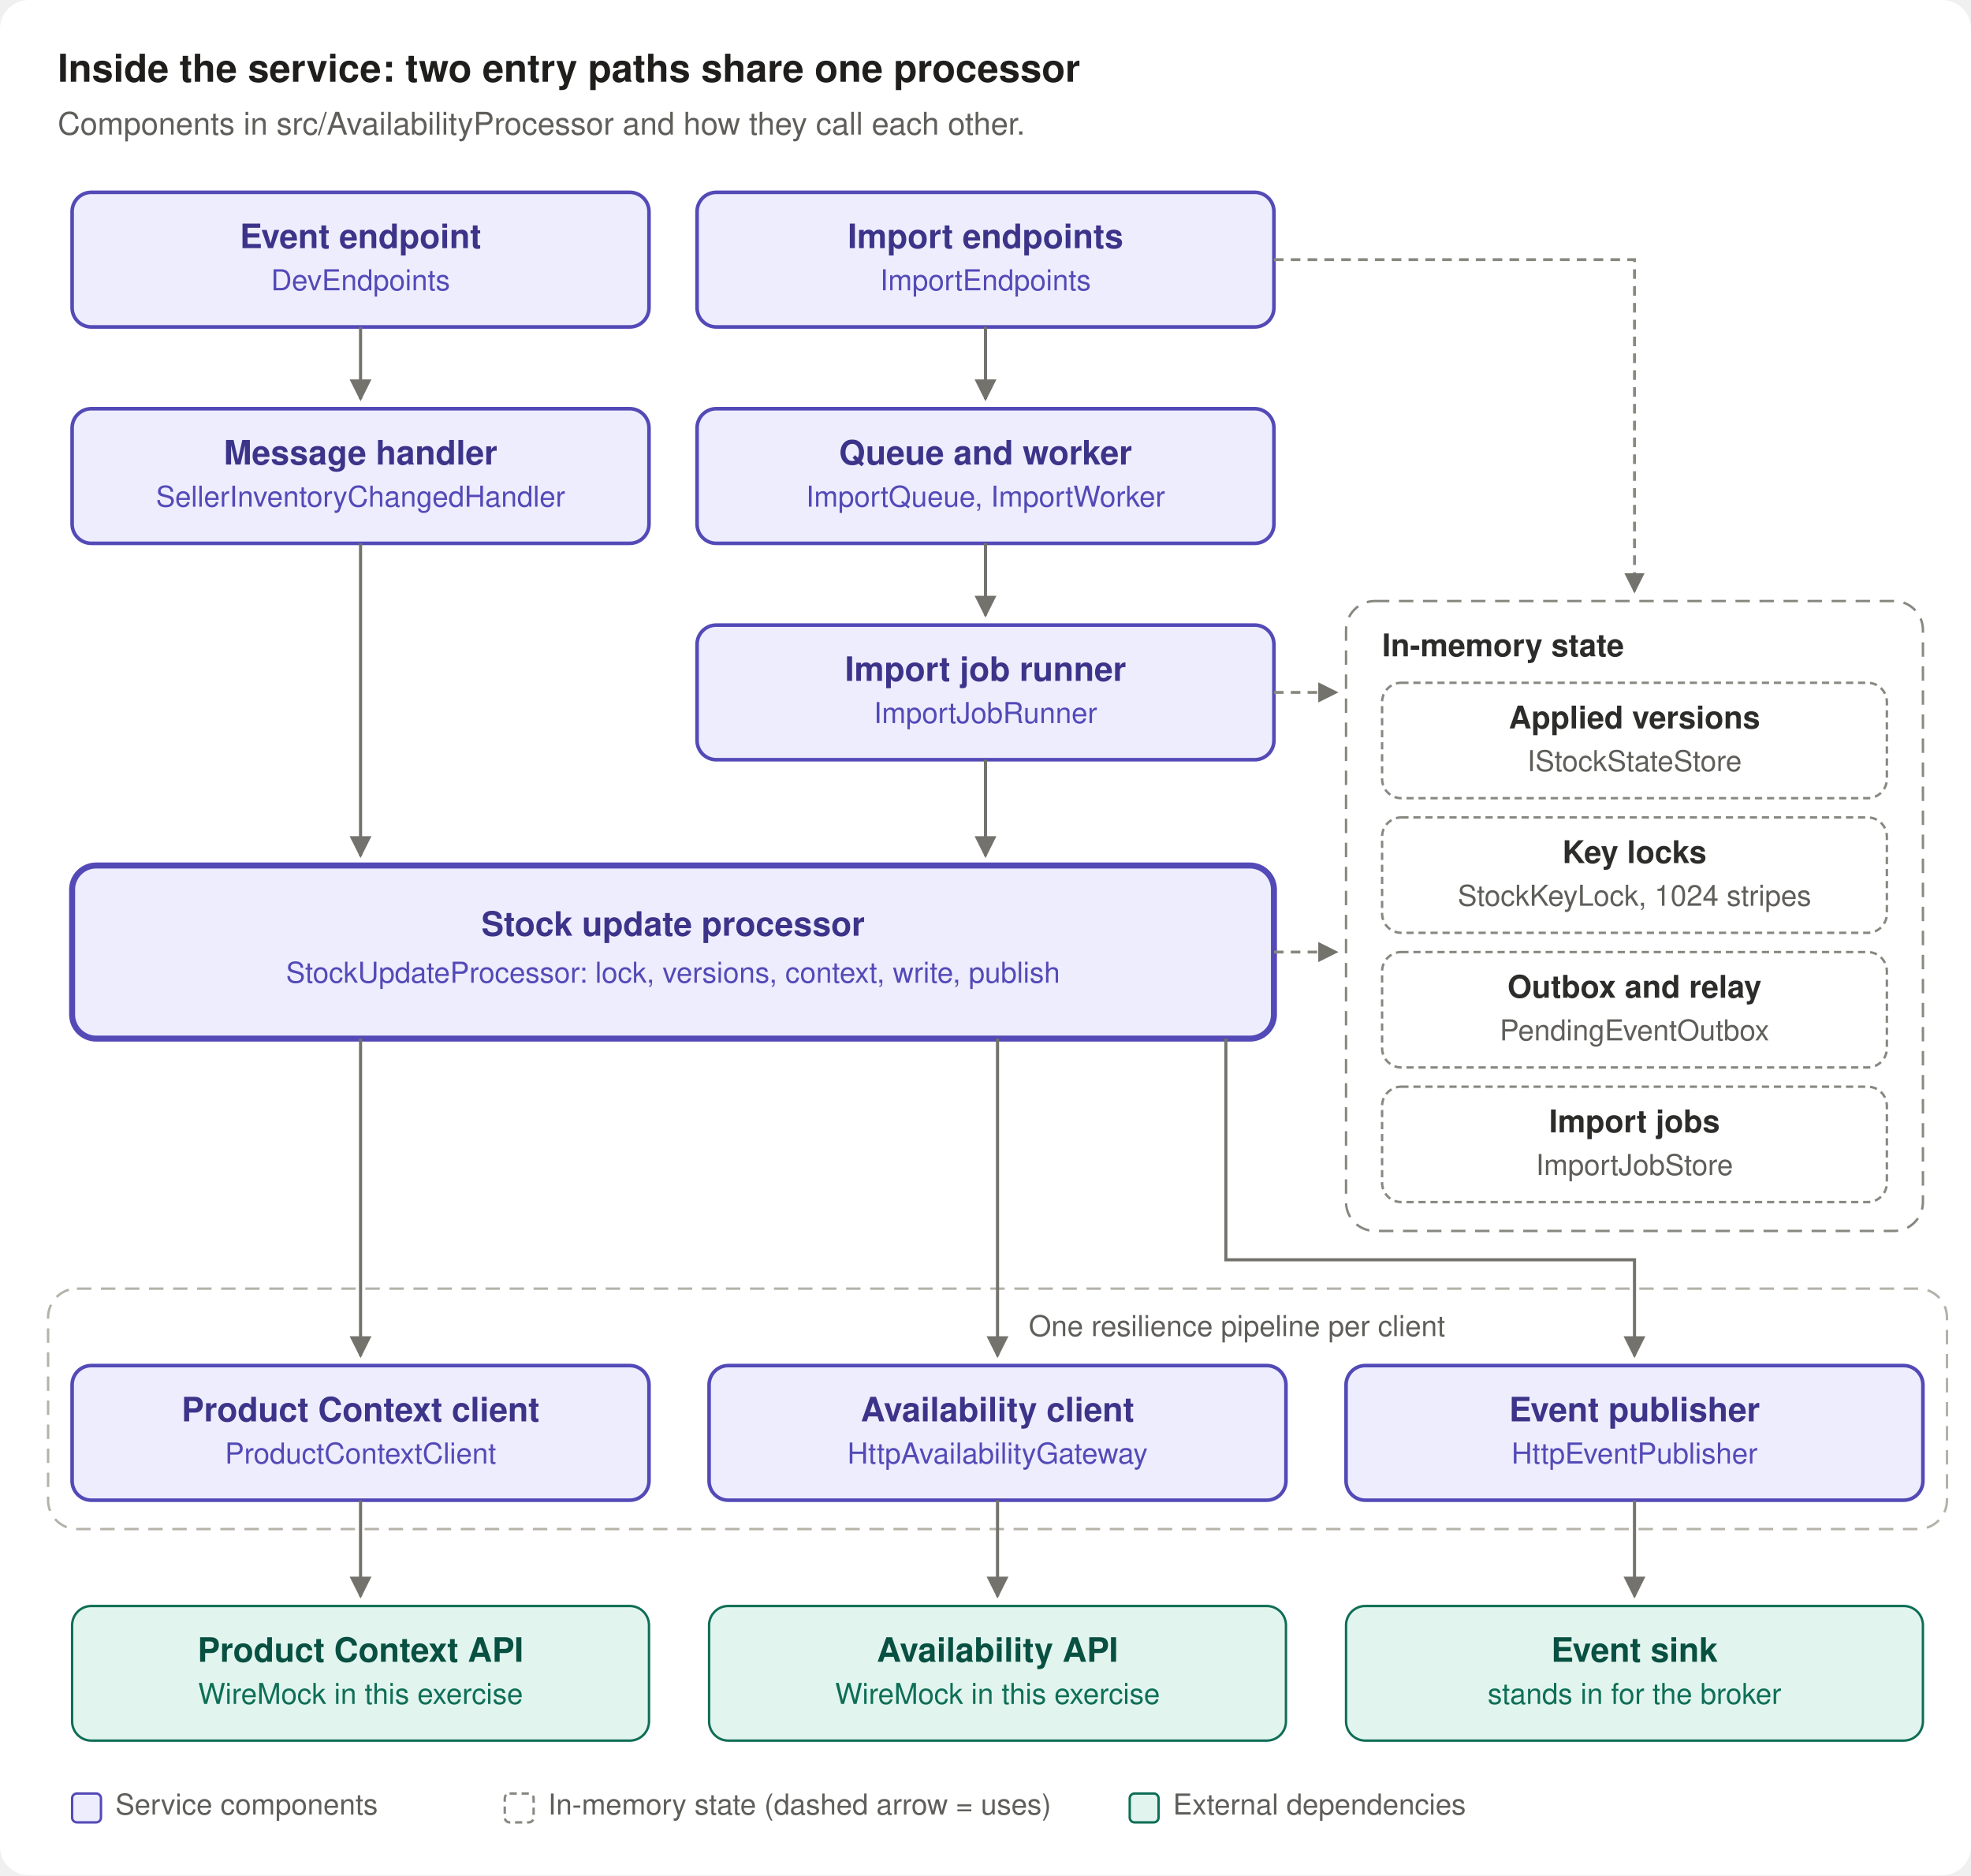
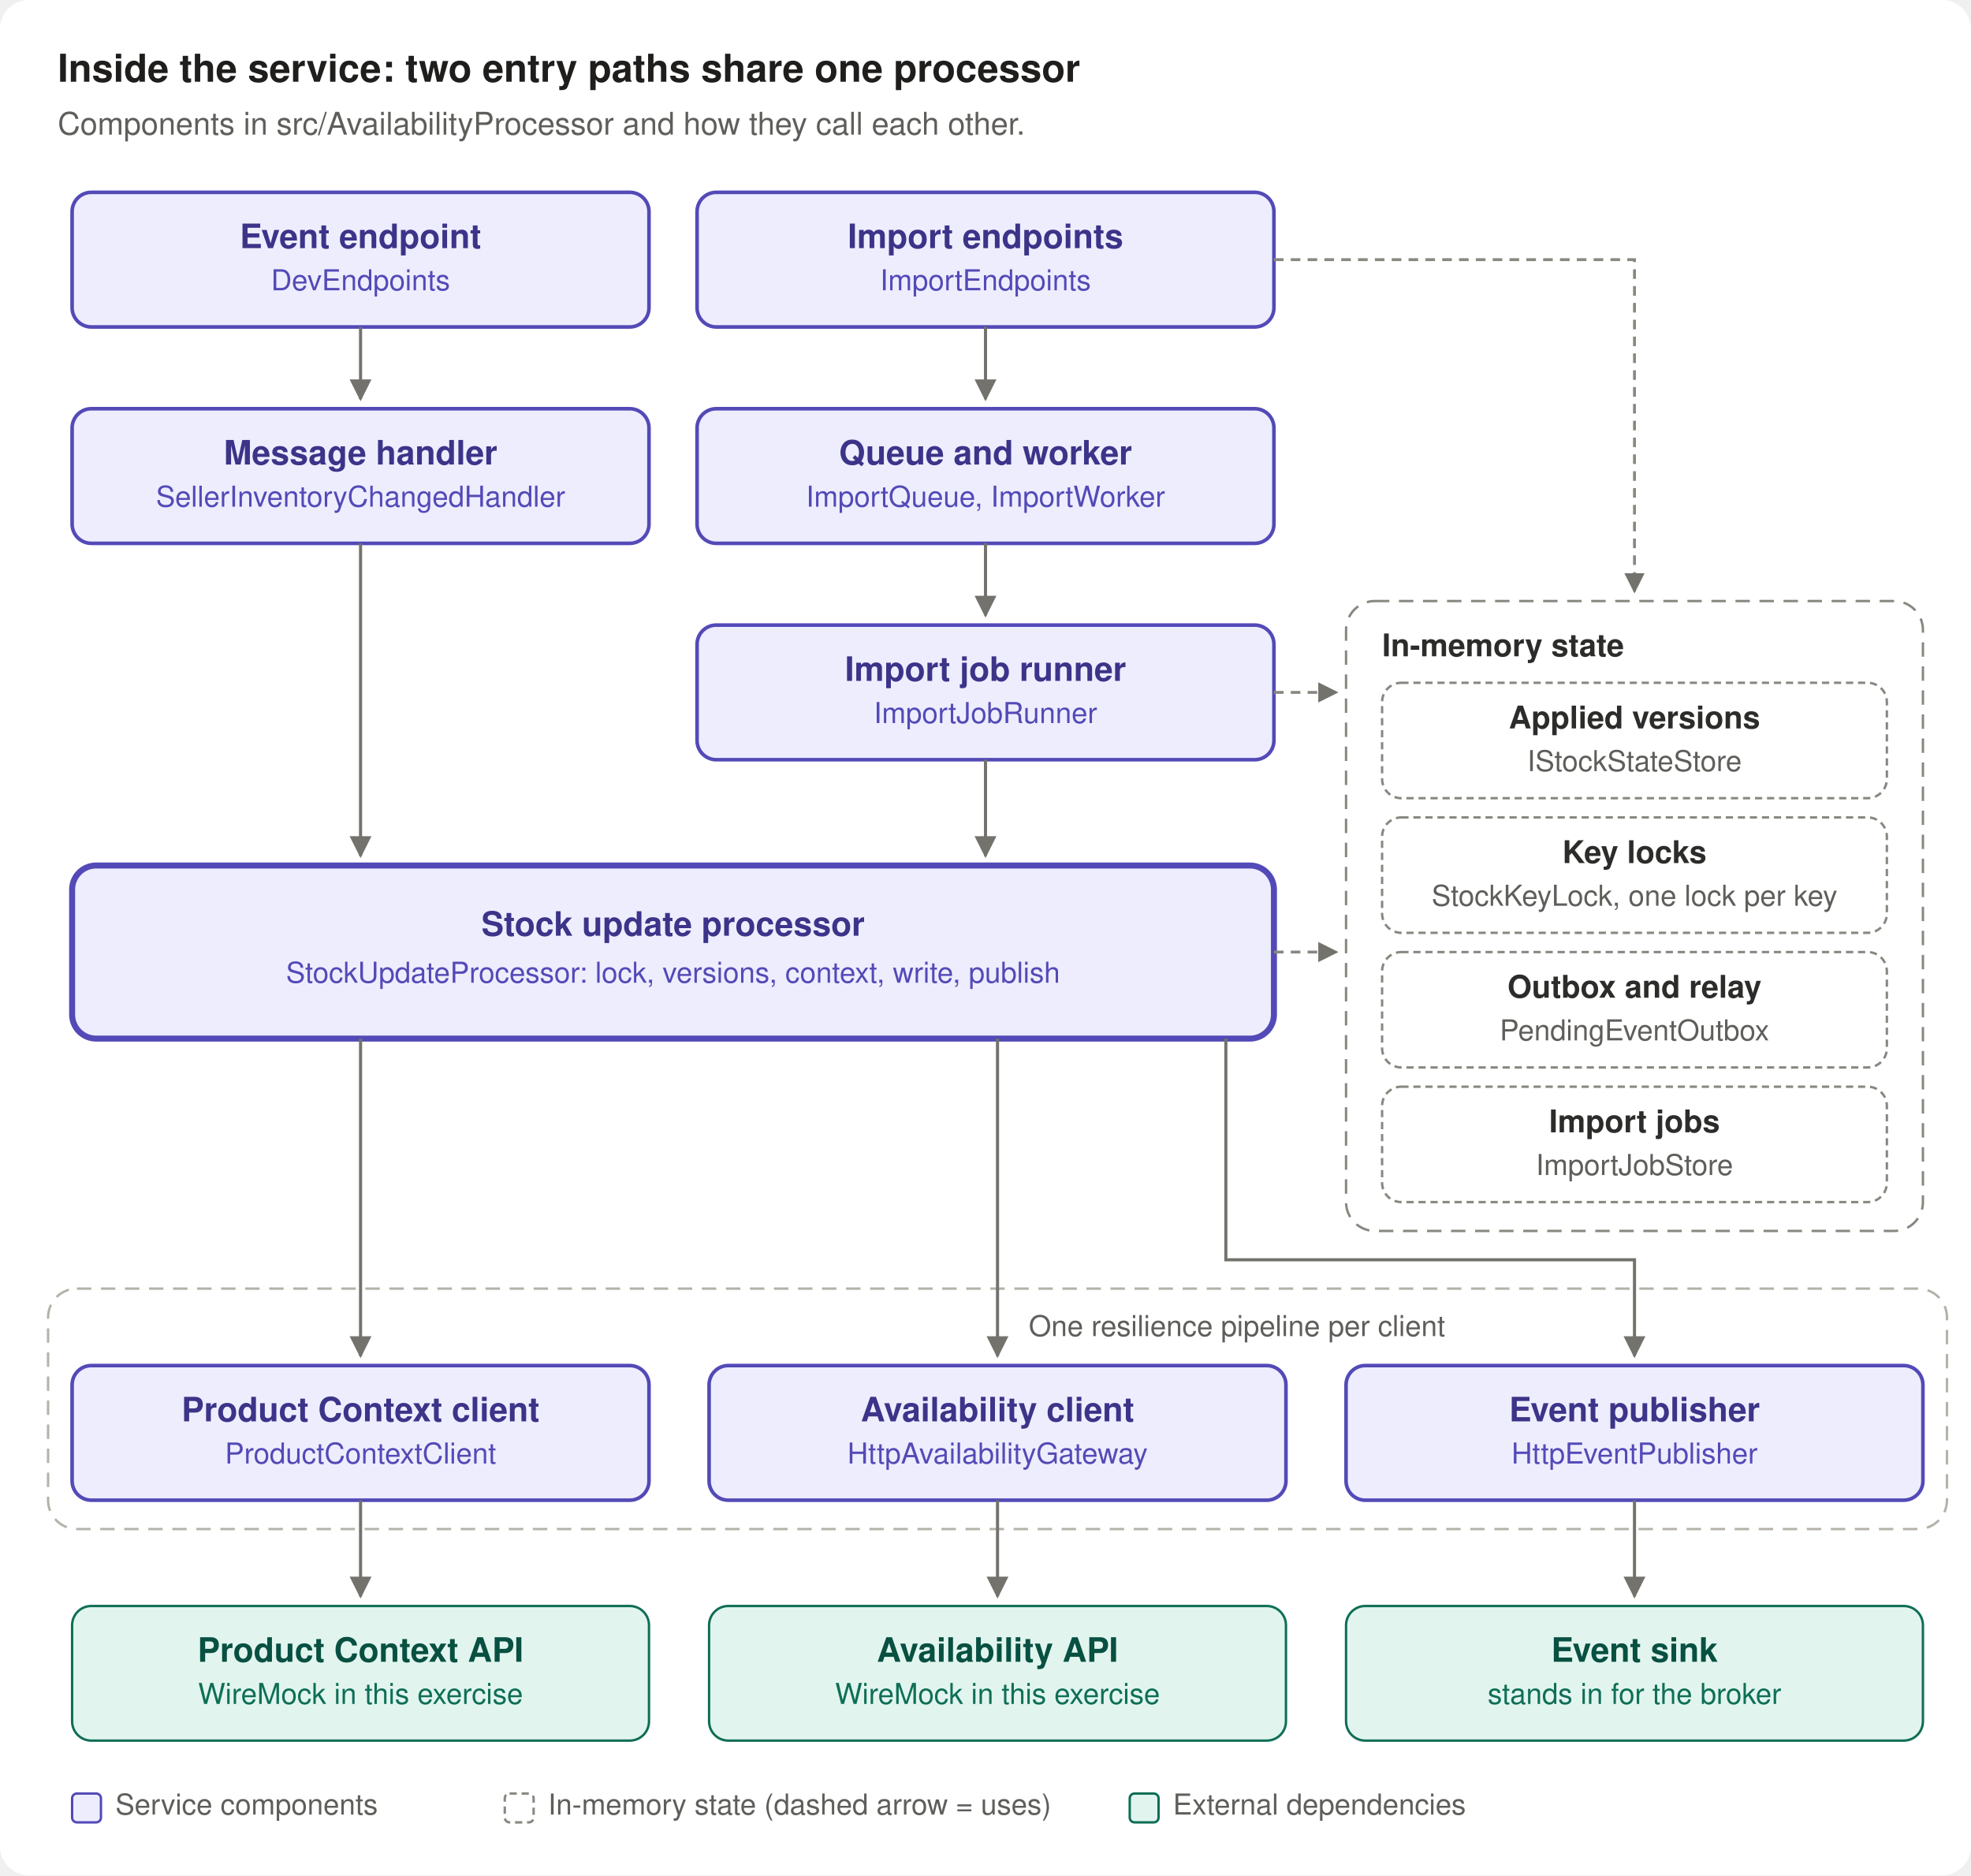
<svg xmlns="http://www.w3.org/2000/svg" width="820" height="780" viewBox="0 0 820 780" font-family="Segoe UI, -apple-system, Helvetica, Arial, sans-serif" role="img" aria-labelledby="title desc">
  <defs>
    <marker id="arrow" viewBox="0 0 10 10" refX="9" refY="5" markerWidth="7" markerHeight="7" orient="auto-start-reverse">
      <path d="M0 0 L10 5 L0 10 z" fill="#73726C" />
    </marker>
  </defs>
  <rect width="820" height="780" rx="12" fill="#FFFFFF" />
  <text x="24" y="34" font-size="16" font-weight="600" fill="#1F1E1D">Inside the service: two entry paths share one processor</text>
  <text x="24" y="56" font-size="13" fill="#5F5E5A">Components in src/AvailabilityProcessor and how they call each other.</text>
  <g font-size="12" text-anchor="middle" dominant-baseline="central">
    <rect x="30" y="80" width="240" height="56" rx="8" fill="#EEEDFE" stroke="#534AB7" stroke-width="1.5" />
    <text x="150" y="100" font-size="14" font-weight="600" fill="#3C3489">Event endpoint</text>
    <text x="150" y="118" fill="#534AB7">DevEndpoints</text>
    <rect x="290" y="80" width="240" height="56" rx="8" fill="#EEEDFE" stroke="#534AB7" stroke-width="1.5" />
    <text x="410" y="100" font-size="14" font-weight="600" fill="#3C3489">Import endpoints</text>
    <text x="410" y="118" fill="#534AB7">ImportEndpoints</text>
    <rect x="30" y="170" width="240" height="56" rx="8" fill="#EEEDFE" stroke="#534AB7" stroke-width="1.5" />
    <text x="150" y="190" font-size="14" font-weight="600" fill="#3C3489">Message handler</text>
    <text x="150" y="208" fill="#534AB7">SellerInventoryChangedHandler</text>
    <rect x="290" y="170" width="240" height="56" rx="8" fill="#EEEDFE" stroke="#534AB7" stroke-width="1.5" />
    <text x="410" y="190" font-size="14" font-weight="600" fill="#3C3489">Queue and worker</text>
    <text x="410" y="208" fill="#534AB7">ImportQueue, ImportWorker</text>
    <rect x="290" y="260" width="240" height="56" rx="8" fill="#EEEDFE" stroke="#534AB7" stroke-width="1.5" />
    <text x="410" y="280" font-size="14" font-weight="600" fill="#3C3489">Import job runner</text>
    <text x="410" y="298" fill="#534AB7">ImportJobRunner</text>
    <rect x="30" y="360" width="500" height="72" rx="10" fill="#EEEDFE" stroke="#534AB7" stroke-width="2.5" />
    <text x="280" y="386" font-size="14" font-weight="600" fill="#3C3489">Stock update processor</text>
    <text x="280" y="406" fill="#534AB7">StockUpdateProcessor: lock, versions, context, write, publish</text>
  </g>
  <rect x="560" y="250" width="240" height="262" rx="12" fill="none" stroke="#888780" stroke-dasharray="6 4" />
  <text x="575" y="270" font-size="13" font-weight="600" fill="#2C2C2A" dominant-baseline="central">In-memory state</text>
  <g font-size="12" text-anchor="middle" dominant-baseline="central">
    <rect x="575" y="284" width="210" height="48" rx="8" fill="#FFFFFF" stroke="#888780" stroke-dasharray="3 2" />
    <text x="680" y="300" font-size="13" font-weight="600" fill="#2C2C2A">Applied versions</text>
    <text x="680" y="318" fill="#5F5E5A">IStockStateStore</text>
    <rect x="575" y="340" width="210" height="48" rx="8" fill="#FFFFFF" stroke="#888780" stroke-dasharray="3 2" />
    <text x="680" y="356" font-size="13" font-weight="600" fill="#2C2C2A">Key locks</text>
-     <text x="680" y="374" fill="#5F5E5A">StockKeyLock, 1024 stripes</text>
+     <text x="680" y="374" fill="#5F5E5A">StockKeyLock, one lock per key</text>
    <rect x="575" y="396" width="210" height="48" rx="8" fill="#FFFFFF" stroke="#888780" stroke-dasharray="3 2" />
    <text x="680" y="412" font-size="13" font-weight="600" fill="#2C2C2A">Outbox and relay</text>
    <text x="680" y="430" fill="#5F5E5A">PendingEventOutbox</text>
    <rect x="575" y="452" width="210" height="48" rx="8" fill="#FFFFFF" stroke="#888780" stroke-dasharray="3 2" />
    <text x="680" y="468" font-size="13" font-weight="600" fill="#2C2C2A">Import jobs</text>
    <text x="680" y="486" fill="#5F5E5A">ImportJobStore</text>
  </g>
  <rect x="20" y="536" width="790" height="100" rx="12" fill="none" stroke="#B4B2A9" stroke-dasharray="6 4" />
  <text x="428" y="553" font-size="12" fill="#5F5E5A" dominant-baseline="central">One resilience pipeline per client</text>
  <g font-size="12" text-anchor="middle" dominant-baseline="central">
    <rect x="30" y="568" width="240" height="56" rx="8" fill="#EEEDFE" stroke="#534AB7" stroke-width="1.5" />
    <text x="150" y="588" font-size="14" font-weight="600" fill="#3C3489">Product Context client</text>
    <text x="150" y="606" fill="#534AB7">ProductContextClient</text>
    <rect x="295" y="568" width="240" height="56" rx="8" fill="#EEEDFE" stroke="#534AB7" stroke-width="1.5" />
    <text x="415" y="588" font-size="14" font-weight="600" fill="#3C3489">Availability client</text>
    <text x="415" y="606" fill="#534AB7">HttpAvailabilityGateway</text>
    <rect x="560" y="568" width="240" height="56" rx="8" fill="#EEEDFE" stroke="#534AB7" stroke-width="1.5" />
    <text x="680" y="588" font-size="14" font-weight="600" fill="#3C3489">Event publisher</text>
    <text x="680" y="606" fill="#534AB7">HttpEventPublisher</text>
    <rect x="30" y="668" width="240" height="56" rx="8" fill="#E1F5EE" stroke="#0F6E56" />
    <text x="150" y="688" font-size="14" font-weight="600" fill="#085041">Product Context API</text>
    <text x="150" y="706" fill="#0F6E56">WireMock in this exercise</text>
    <rect x="295" y="668" width="240" height="56" rx="8" fill="#E1F5EE" stroke="#0F6E56" />
    <text x="415" y="688" font-size="14" font-weight="600" fill="#085041">Availability API</text>
    <text x="415" y="706" fill="#0F6E56">WireMock in this exercise</text>
    <rect x="560" y="668" width="240" height="56" rx="8" fill="#E1F5EE" stroke="#0F6E56" />
    <text x="680" y="688" font-size="14" font-weight="600" fill="#085041">Event sink</text>
    <text x="680" y="706" fill="#0F6E56">stands in for the broker</text>
  </g>
  <g fill="none" stroke="#73726C" stroke-width="1.3">
    <path d="M150 136 V166" marker-end="url(#arrow)" />
    <path d="M410 136 V166" marker-end="url(#arrow)" />
    <path d="M410 226 V256" marker-end="url(#arrow)" />
    <path d="M150 226 V356" marker-end="url(#arrow)" />
    <path d="M410 316 V356" marker-end="url(#arrow)" />
    <path d="M150 432 V564" marker-end="url(#arrow)" />
    <path d="M415 432 V564" marker-end="url(#arrow)" />
    <path d="M510 432 V524 H680 V564" marker-end="url(#arrow)" />
    <path d="M150 624 V664" marker-end="url(#arrow)" />
    <path d="M415 624 V664" marker-end="url(#arrow)" />
    <path d="M680 624 V664" marker-end="url(#arrow)" />
  </g>
  <g fill="none" stroke="#888780" stroke-width="1.2" stroke-dasharray="4 3">
    <path d="M530 396 H556" marker-end="url(#arrow)" />
    <path d="M530 288 H556" marker-end="url(#arrow)" />
    <path d="M530 108 H680 V246" marker-end="url(#arrow)" />
  </g>
  <g font-size="12" fill="#5F5E5A">
    <rect x="30" y="746" width="12" height="12" rx="2" fill="#EEEDFE" stroke="#534AB7" />
    <text x="48" y="752" dominant-baseline="central">Service components</text>
    <rect x="210" y="746" width="12" height="12" rx="2" fill="#FFFFFF" stroke="#888780" stroke-dasharray="3 2" />
    <text x="228" y="752" dominant-baseline="central">In-memory state (dashed arrow = uses)</text>
    <rect x="470" y="746" width="12" height="12" rx="2" fill="#E1F5EE" stroke="#0F6E56" />
    <text x="488" y="752" dominant-baseline="central">External dependencies</text>
  </g>
</svg>
